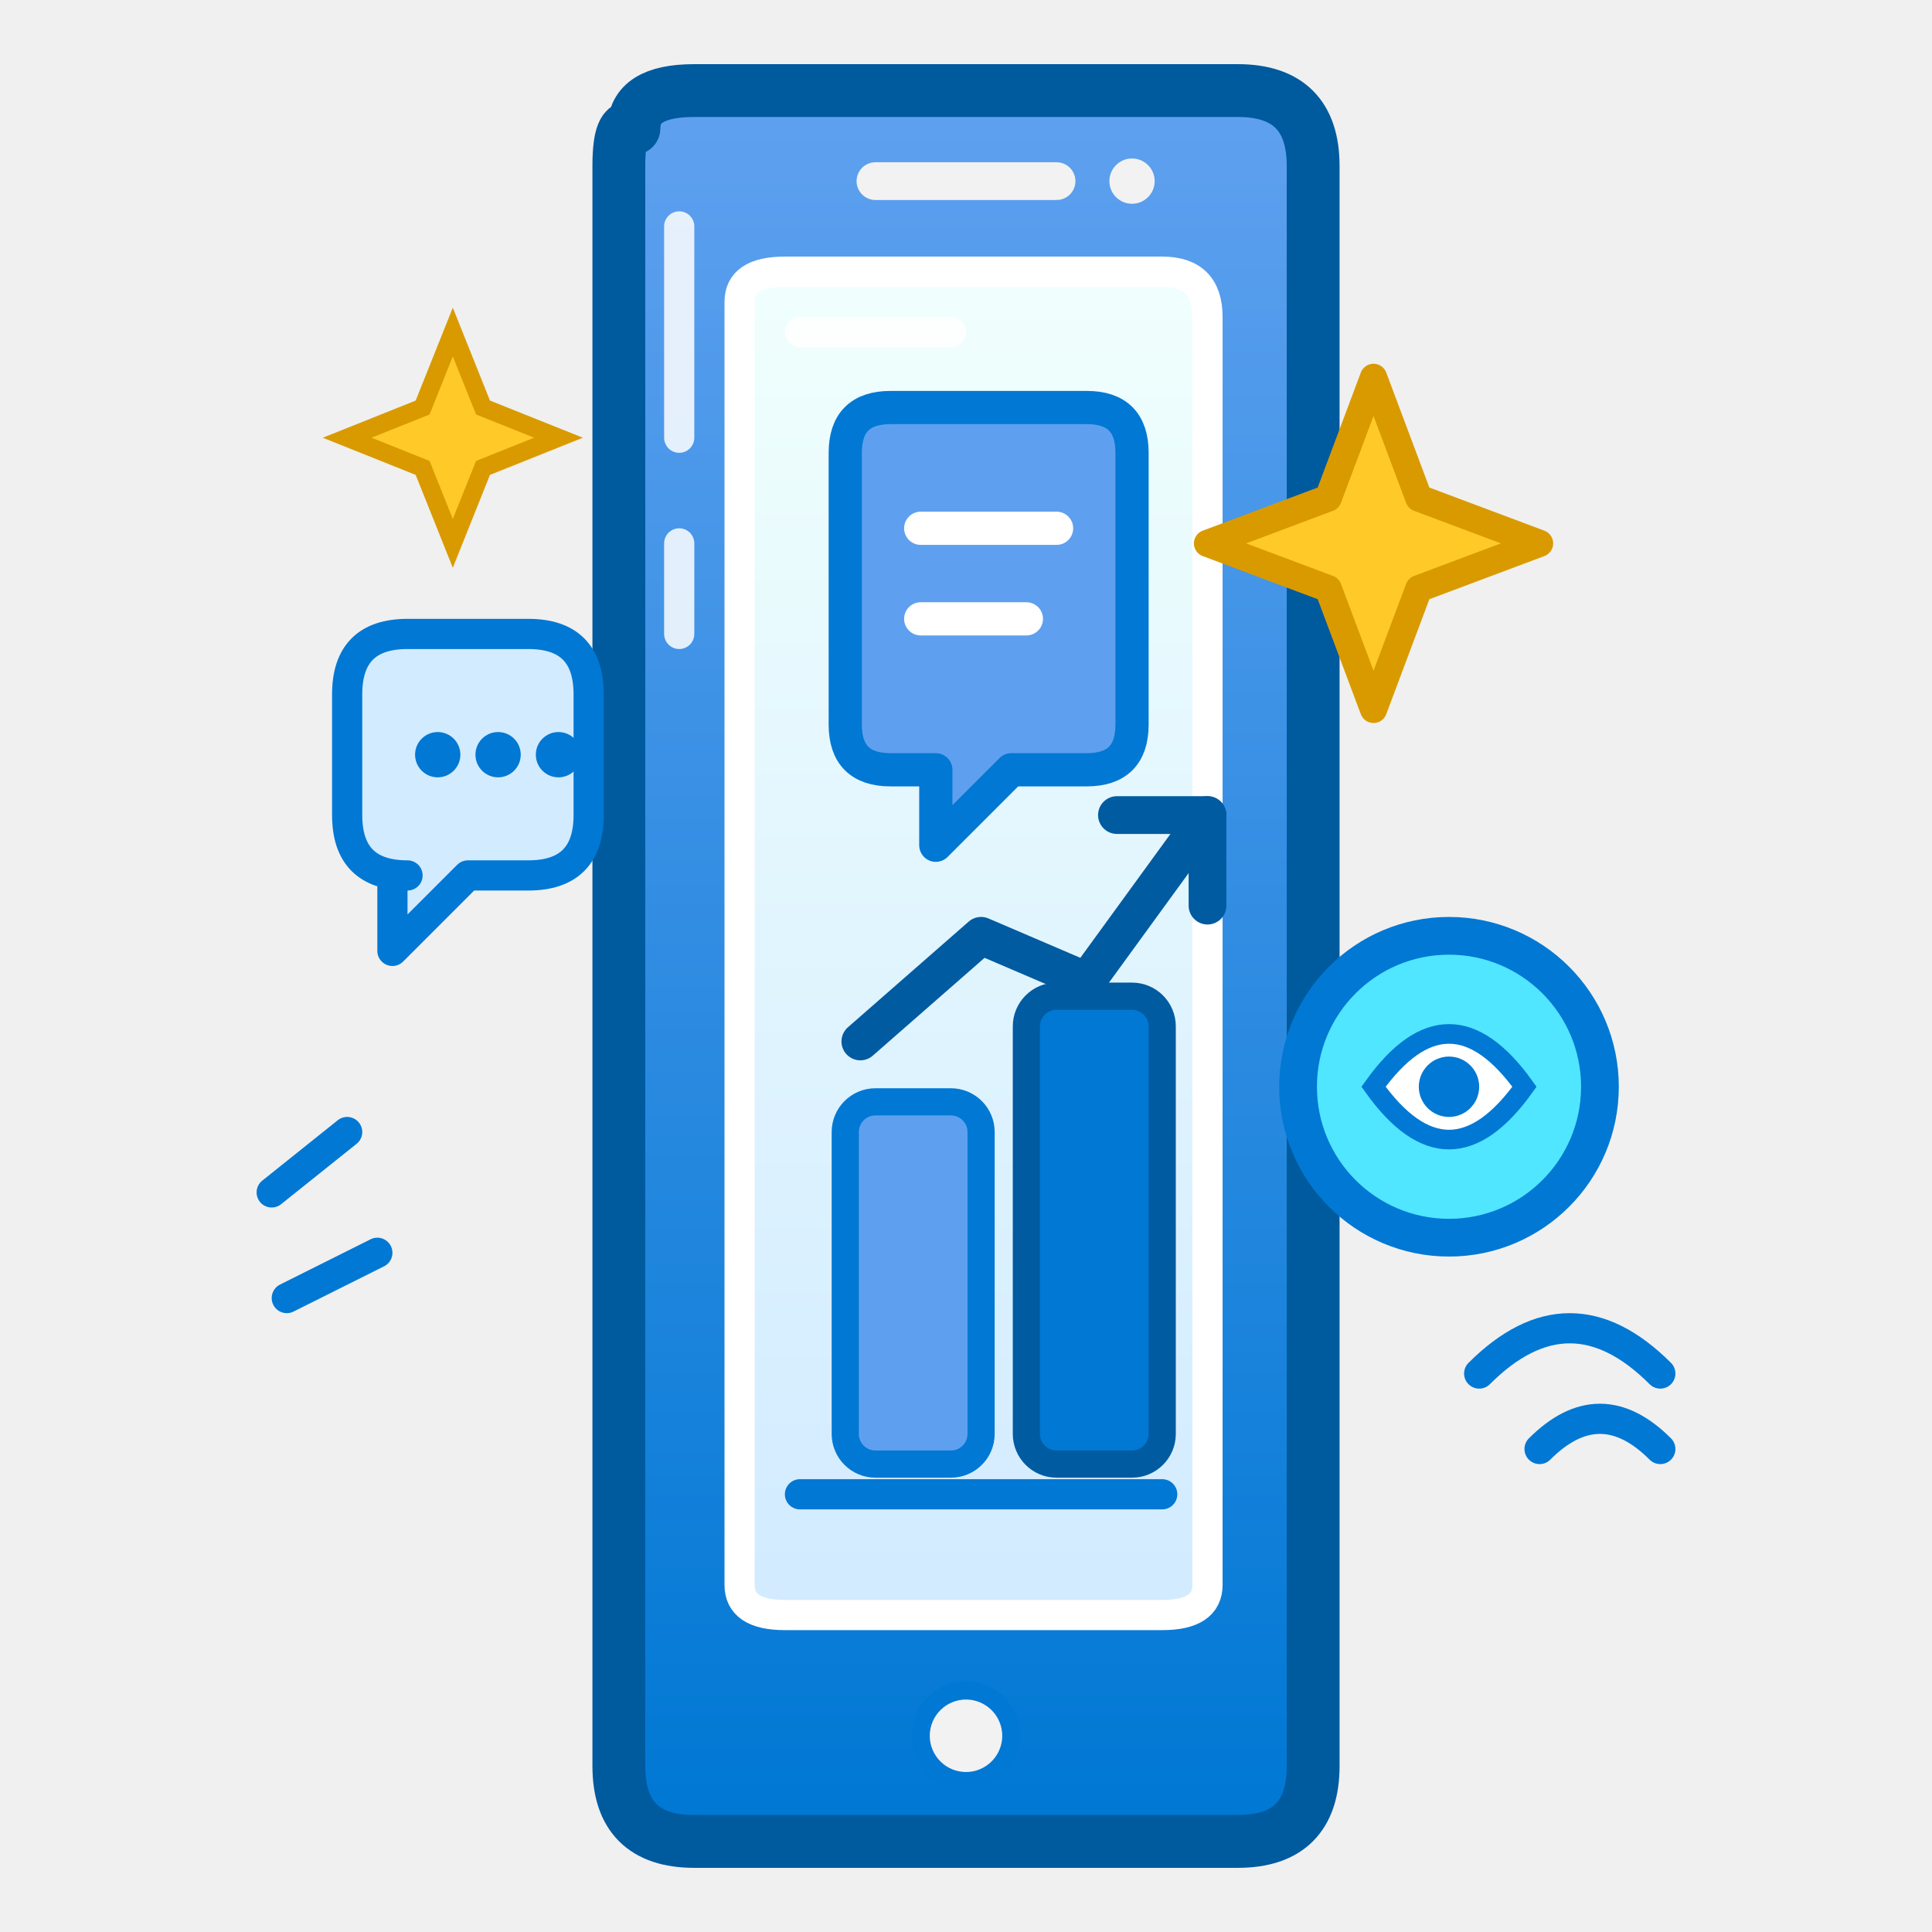
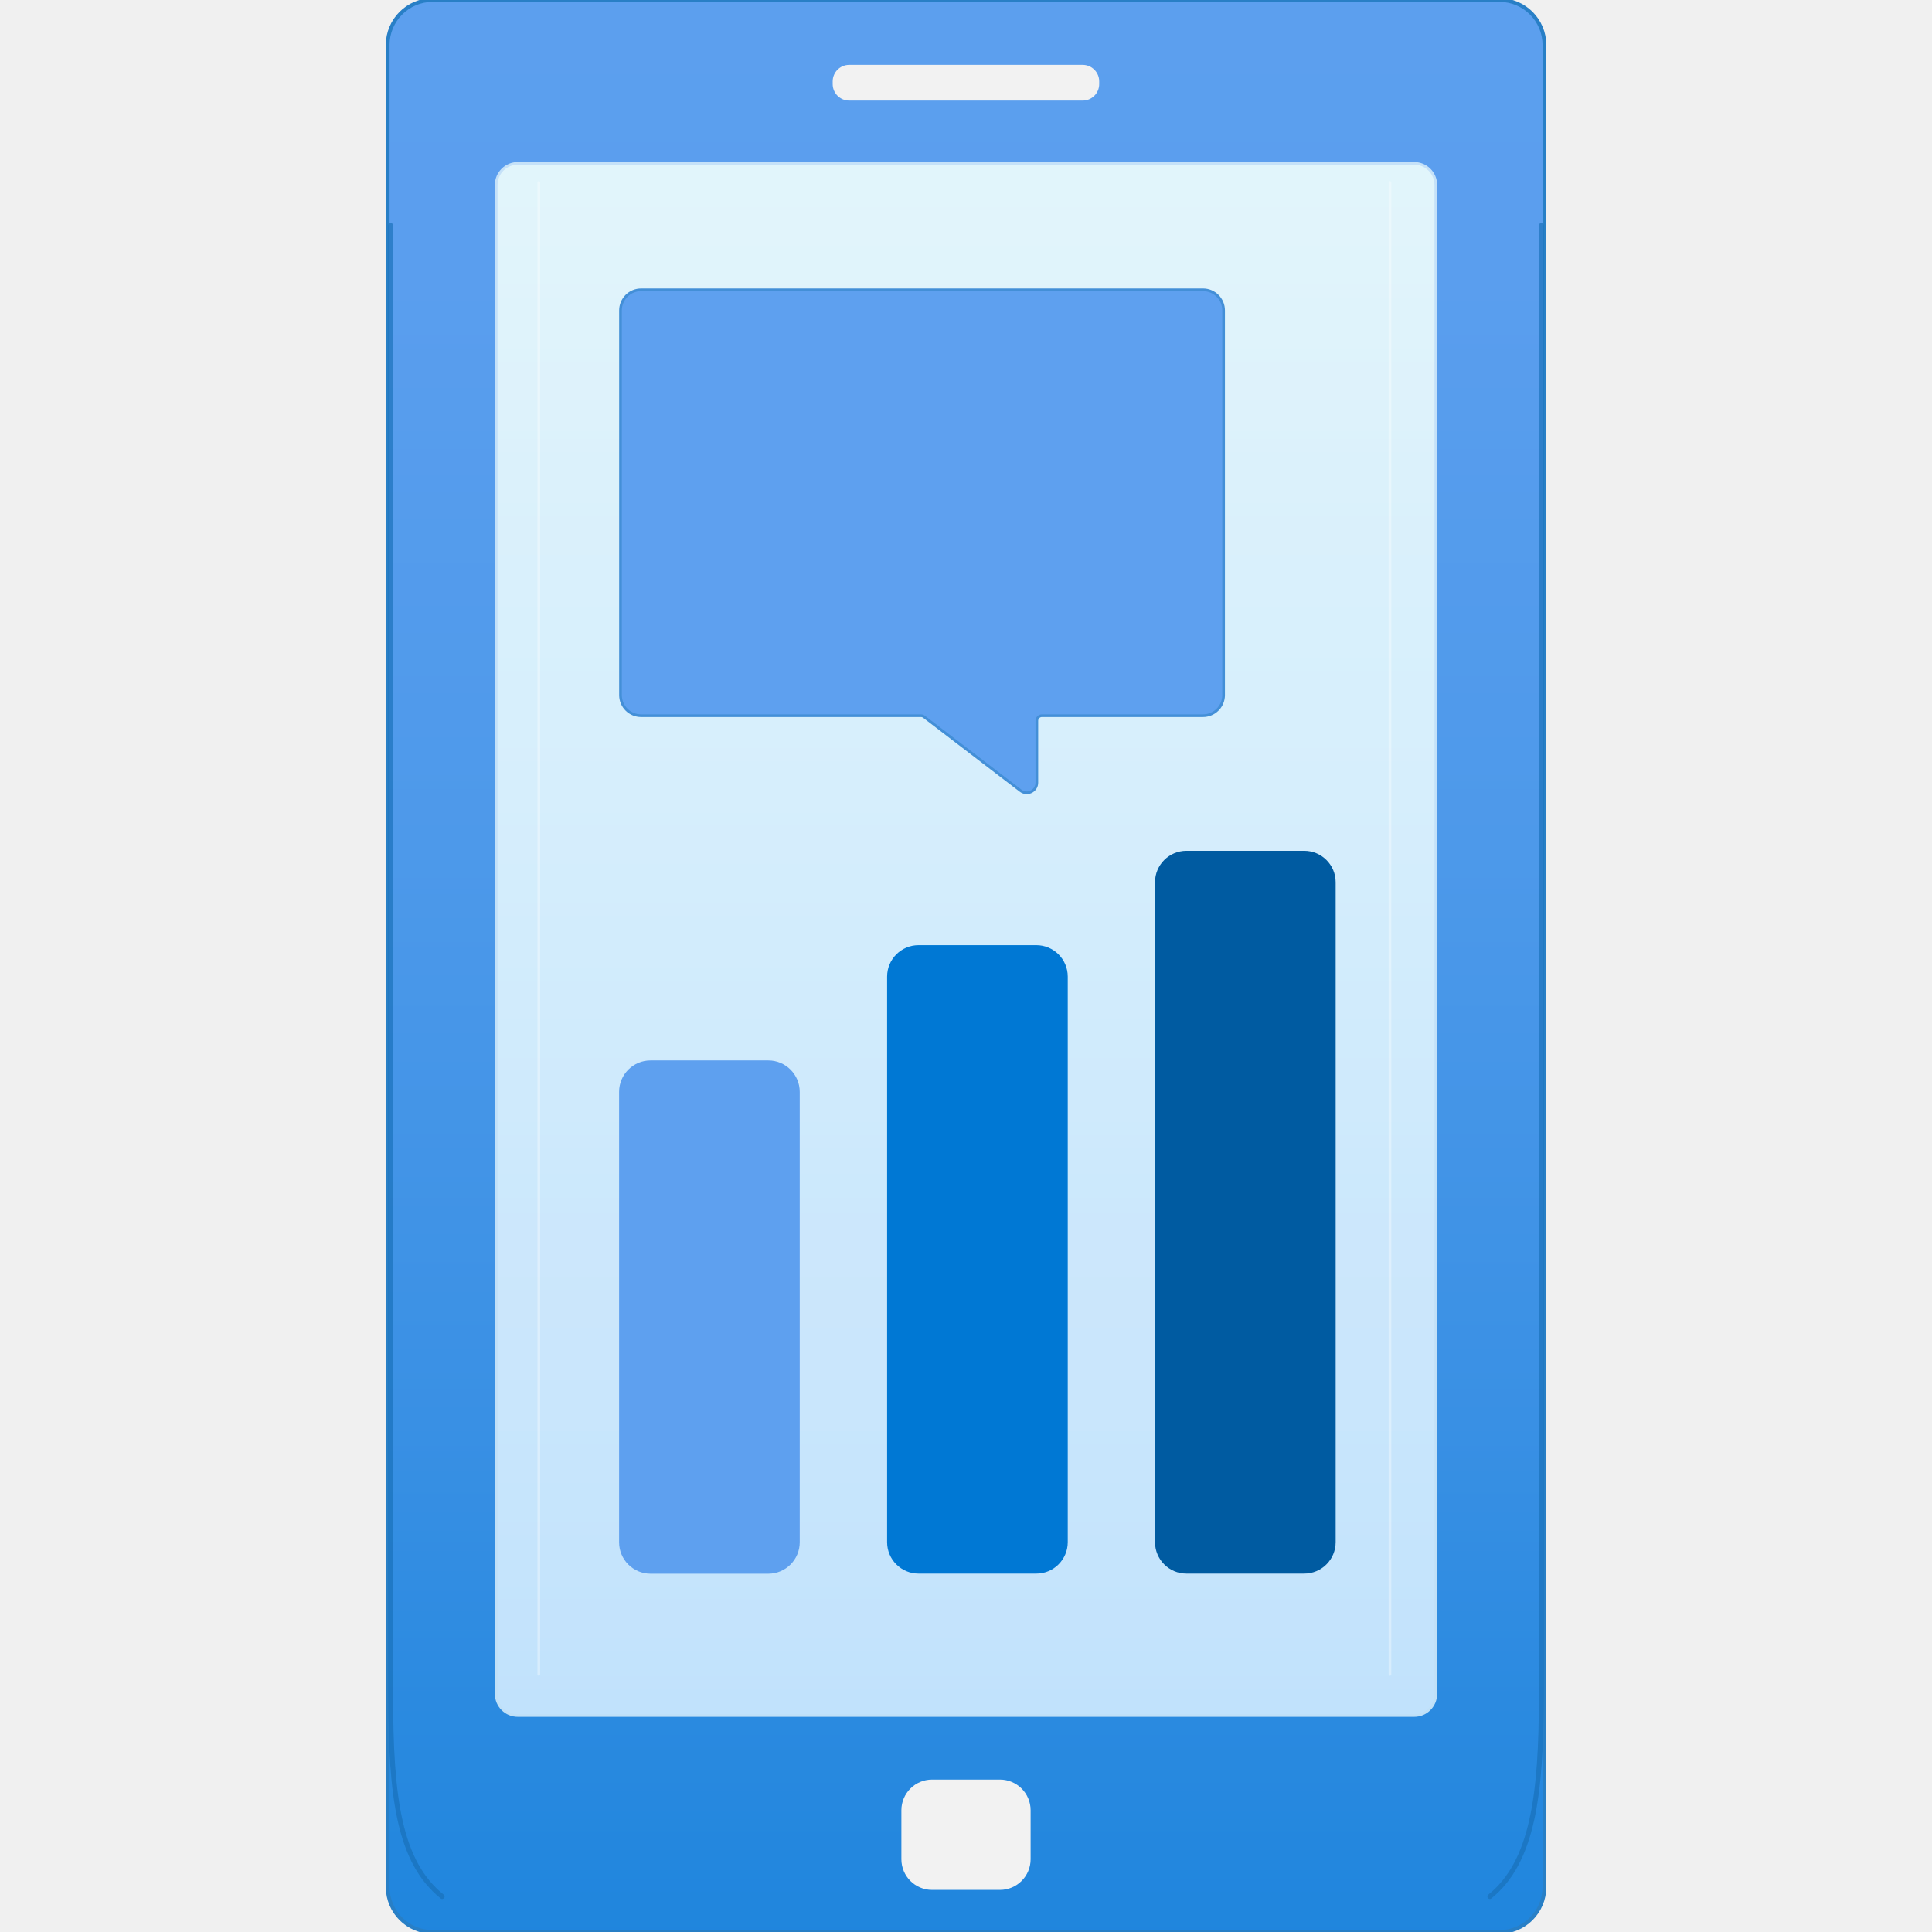
- <svg xmlns="http://www.w3.org/2000/svg" width="128" height="128" viewBox="0 0 128 128" fill="none">
+ <svg xmlns="http://www.w3.org/2000/svg" width="128" height="128" viewBox="0 0 128 128">
  <defs>
-     <linearGradient id="phoneBody" x1="64" y1="8" x2="64" y2="120" gradientUnits="userSpaceOnUse">
-       <stop offset="0" stop-color="#5EA0EF" />
-       <stop offset="1" stop-color="#0078D4" />
+     <linearGradient id="phoneBody" x1="9" y1="22.81" x2="9" y2="-2.491" gradientUnits="userSpaceOnUse">
+       <stop offset="0" stop-color="#0078d4" />
+       <stop offset=".165" stop-color="#1c84dc" />
+       <stop offset=".378" stop-color="#3990e4" />
+       <stop offset=".59" stop-color="#4d99ea" />
+       <stop offset=".799" stop-color="#5a9eee" />
+       <stop offset="1" stop-color="#5ea0ef" />
    </linearGradient>
-     <linearGradient id="screenFill" x1="64" y1="19" x2="64" y2="105" gradientUnits="userSpaceOnUse">
-       <stop offset="0" stop-color="#F0FFFD" />
-       <stop offset="1" stop-color="#D2EBFF" />
+     <linearGradient id="screen" x1="9" y1="15.982" x2="9" y2="1.522" gradientUnits="userSpaceOnUse">
+       <stop offset="0" stop-color="#d2ebff" />
+       <stop offset=".997" stop-color="#f0fffd" />
    </linearGradient>
  </defs>
-   <path d="M42 8.5     Q42 6 46 6     L82 6     Q87 6 87 11     L87 117     Q87 122 82 122     L46 122     Q41 122 41 117     L41 11     Q41 8 42 8.5Z" fill="url(#phoneBody)" stroke="#005A9E" stroke-width="3.5" stroke-linejoin="round" />
-   <path d="M49 20     Q49 18 52 18     L77 18     Q80 18 80 21     L80 105     Q80 107 77 107     L52 107     Q49 107 49 105Z" fill="url(#screenFill)" stroke="#FFFFFF" stroke-width="2" />
-   <path d="M58 12 L70 12" stroke="#F2F2F2" stroke-width="2.5" stroke-linecap="round" />
-   <circle cx="75" cy="12" r="1.5" fill="#F2F2F2" />
-   <path d="M56 30     Q56 27 59 27     L72 27     Q75 27 75 30     L75 48     Q75 51 72 51     L67 51     L62 56     L62 51     L59 51     Q56 51 56 48Z" fill="#5EA0EF" stroke="#0078D4" stroke-width="2.2" stroke-linejoin="round" />
-   <path d="M61 35 L70 35 M61 41 L68 41" stroke="#FFFFFF" stroke-width="2.2" stroke-linecap="round" />
-   <g stroke-linejoin="round">
-     <rect x="56" y="73" width="9" height="24" rx="2" fill="#5EA0EF" stroke="#0078D4" stroke-width="1.8" />
-     <rect x="68" y="66" width="9" height="31" rx="2" fill="#0078D4" stroke="#005BA1" stroke-width="1.8" />
-     <rect x="80" y="57" width="0" height="0" fill="none" />
+   <g transform="scale(7.111111)">
+     <rect x="3.612" y="0" width="10.777" height="18" rx=".419" fill="url(#phoneBody)" stroke="#287fc6" stroke-width=".035" stroke-linejoin="round" />
+     <rect x="7.758" y=".604" width="2.483" height=".333" rx=".154" fill="#f2f2f2" />
+     <rect x="4.623" y="1.522" width="8.754" height="14.461" rx=".201" opacity=".9" fill="url(#screen)" stroke="#d0e9fa" stroke-width=".025" />
+     <rect x="8.398" y="16.58" width="1.204" height="1.028" rx=".286" fill="#f2f2f2" />
+     <path d="M11.4 2.892V6.476a.192.192 0 0 1-.193.192h-1.5a.047.047 0 0 0-.047.047v.578a.094.094 0 0 1-.151.074l-.9-.689a.048.048 0 0 0-.029-.01H5.974a.192.192 0 0 1-.193-.192V2.892A.192.192 0 0 1 5.974 2.7H11.21a.192.192 0 0 1 .19.192Z" fill="#5ea0ef" stroke="#438fd7" stroke-width=".025" stroke-linejoin="round" />
+     <rect x="5.768" y="9.88" width="1.683" height="4.782" rx=".293" fill="#5ea0ef" />
+     <rect x="8.265" y="8.806" width="1.683" height="5.855" rx=".293" fill="#0078d4" />
+     <rect x="10.761" y="7.927" width="1.683" height="6.734" rx=".293" fill="#005ba1" />
+     <path d="M3.64 2.1v13.7c0 .95.08 1.55.48 1.87              M14.36 2.1v13.7c0 .92-.08 1.55-.48 1.87" fill="none" stroke="#176fb7" stroke-width=".045" stroke-linecap="round" opacity=".65" />
+     <path d="M5.02 1.7v13.9              M12.95 1.7v13.9" fill="none" stroke="#ffffff" stroke-width=".025" stroke-linecap="round" opacity=".35" />
  </g>
-   <path d="M53 99 L77 99" stroke="#0078D4" stroke-width="2" stroke-linecap="round" />
-   <path d="M57 69 L65 62 L72 65 L80 54" stroke="#005BA1" stroke-width="2.5" stroke-linecap="round" stroke-linejoin="round" />
-   <path d="M74 54 L80 54 L80 60" stroke="#005BA1" stroke-width="2.5" stroke-linecap="round" stroke-linejoin="round" />
-   <path d="M91 25     L94 33 L102 36     L94 39 L91 47     L88 39 L80 36     L88 33Z" fill="#FFCA28" stroke="#D99A00" stroke-width="1.8" stroke-linejoin="round" />
-   <circle cx="96" cy="72" r="10" fill="#50E6FF" stroke="#0078D4" stroke-width="2.5" />
-   <path d="M91 72 Q96 65 101 72 Q96 79 91 72Z" fill="#FFFFFF" stroke="#0078D4" stroke-width="1.3" />
-   <circle cx="96" cy="72" r="2" fill="#0078D4" />
-   <path d="M23 46     Q23 42 27 42     L35 42     Q39 42 39 46     L39 54     Q39 58 35 58     L31 58 L26 63     L26 58 L27 58     Q23 58 23 54Z" fill="#D2EBFF" stroke="#0078D4" stroke-width="2" stroke-linejoin="round" />
-   <circle cx="29" cy="50" r="1.5" fill="#0078D4" />
-   <circle cx="33" cy="50" r="1.5" fill="#0078D4" />
-   <circle cx="37" cy="50" r="1.5" fill="#0078D4" />
-   <circle cx="64" cy="115" r="3" fill="#F2F2F2" stroke="#0078D4" stroke-width="1.2" />
-   <g stroke="#0078D4" stroke-width="2" stroke-linecap="round">
-     <path d="M98 91 Q104 85 110 91" />
-     <path d="M102 96 Q106 92 110 96" />
-     <path d="M18 79 L23 75" />
-     <path d="M19 86 L25 83" />
-   </g>
-   <g stroke="#FFFFFF" stroke-width="2" stroke-linecap="round" opacity=".85">
-     <path d="M45 15 L45 29" />
-     <path d="M45 36 L45 42" />
-     <path d="M53 22 L63 22" />
-   </g>
-   <path d="M30 22 L32 27 L37 29 L32 31 L30 36 L28 31 L23 29 L28 27Z" fill="#FFCA28" stroke="#D99A00" stroke-width="1.2" />
</svg>
